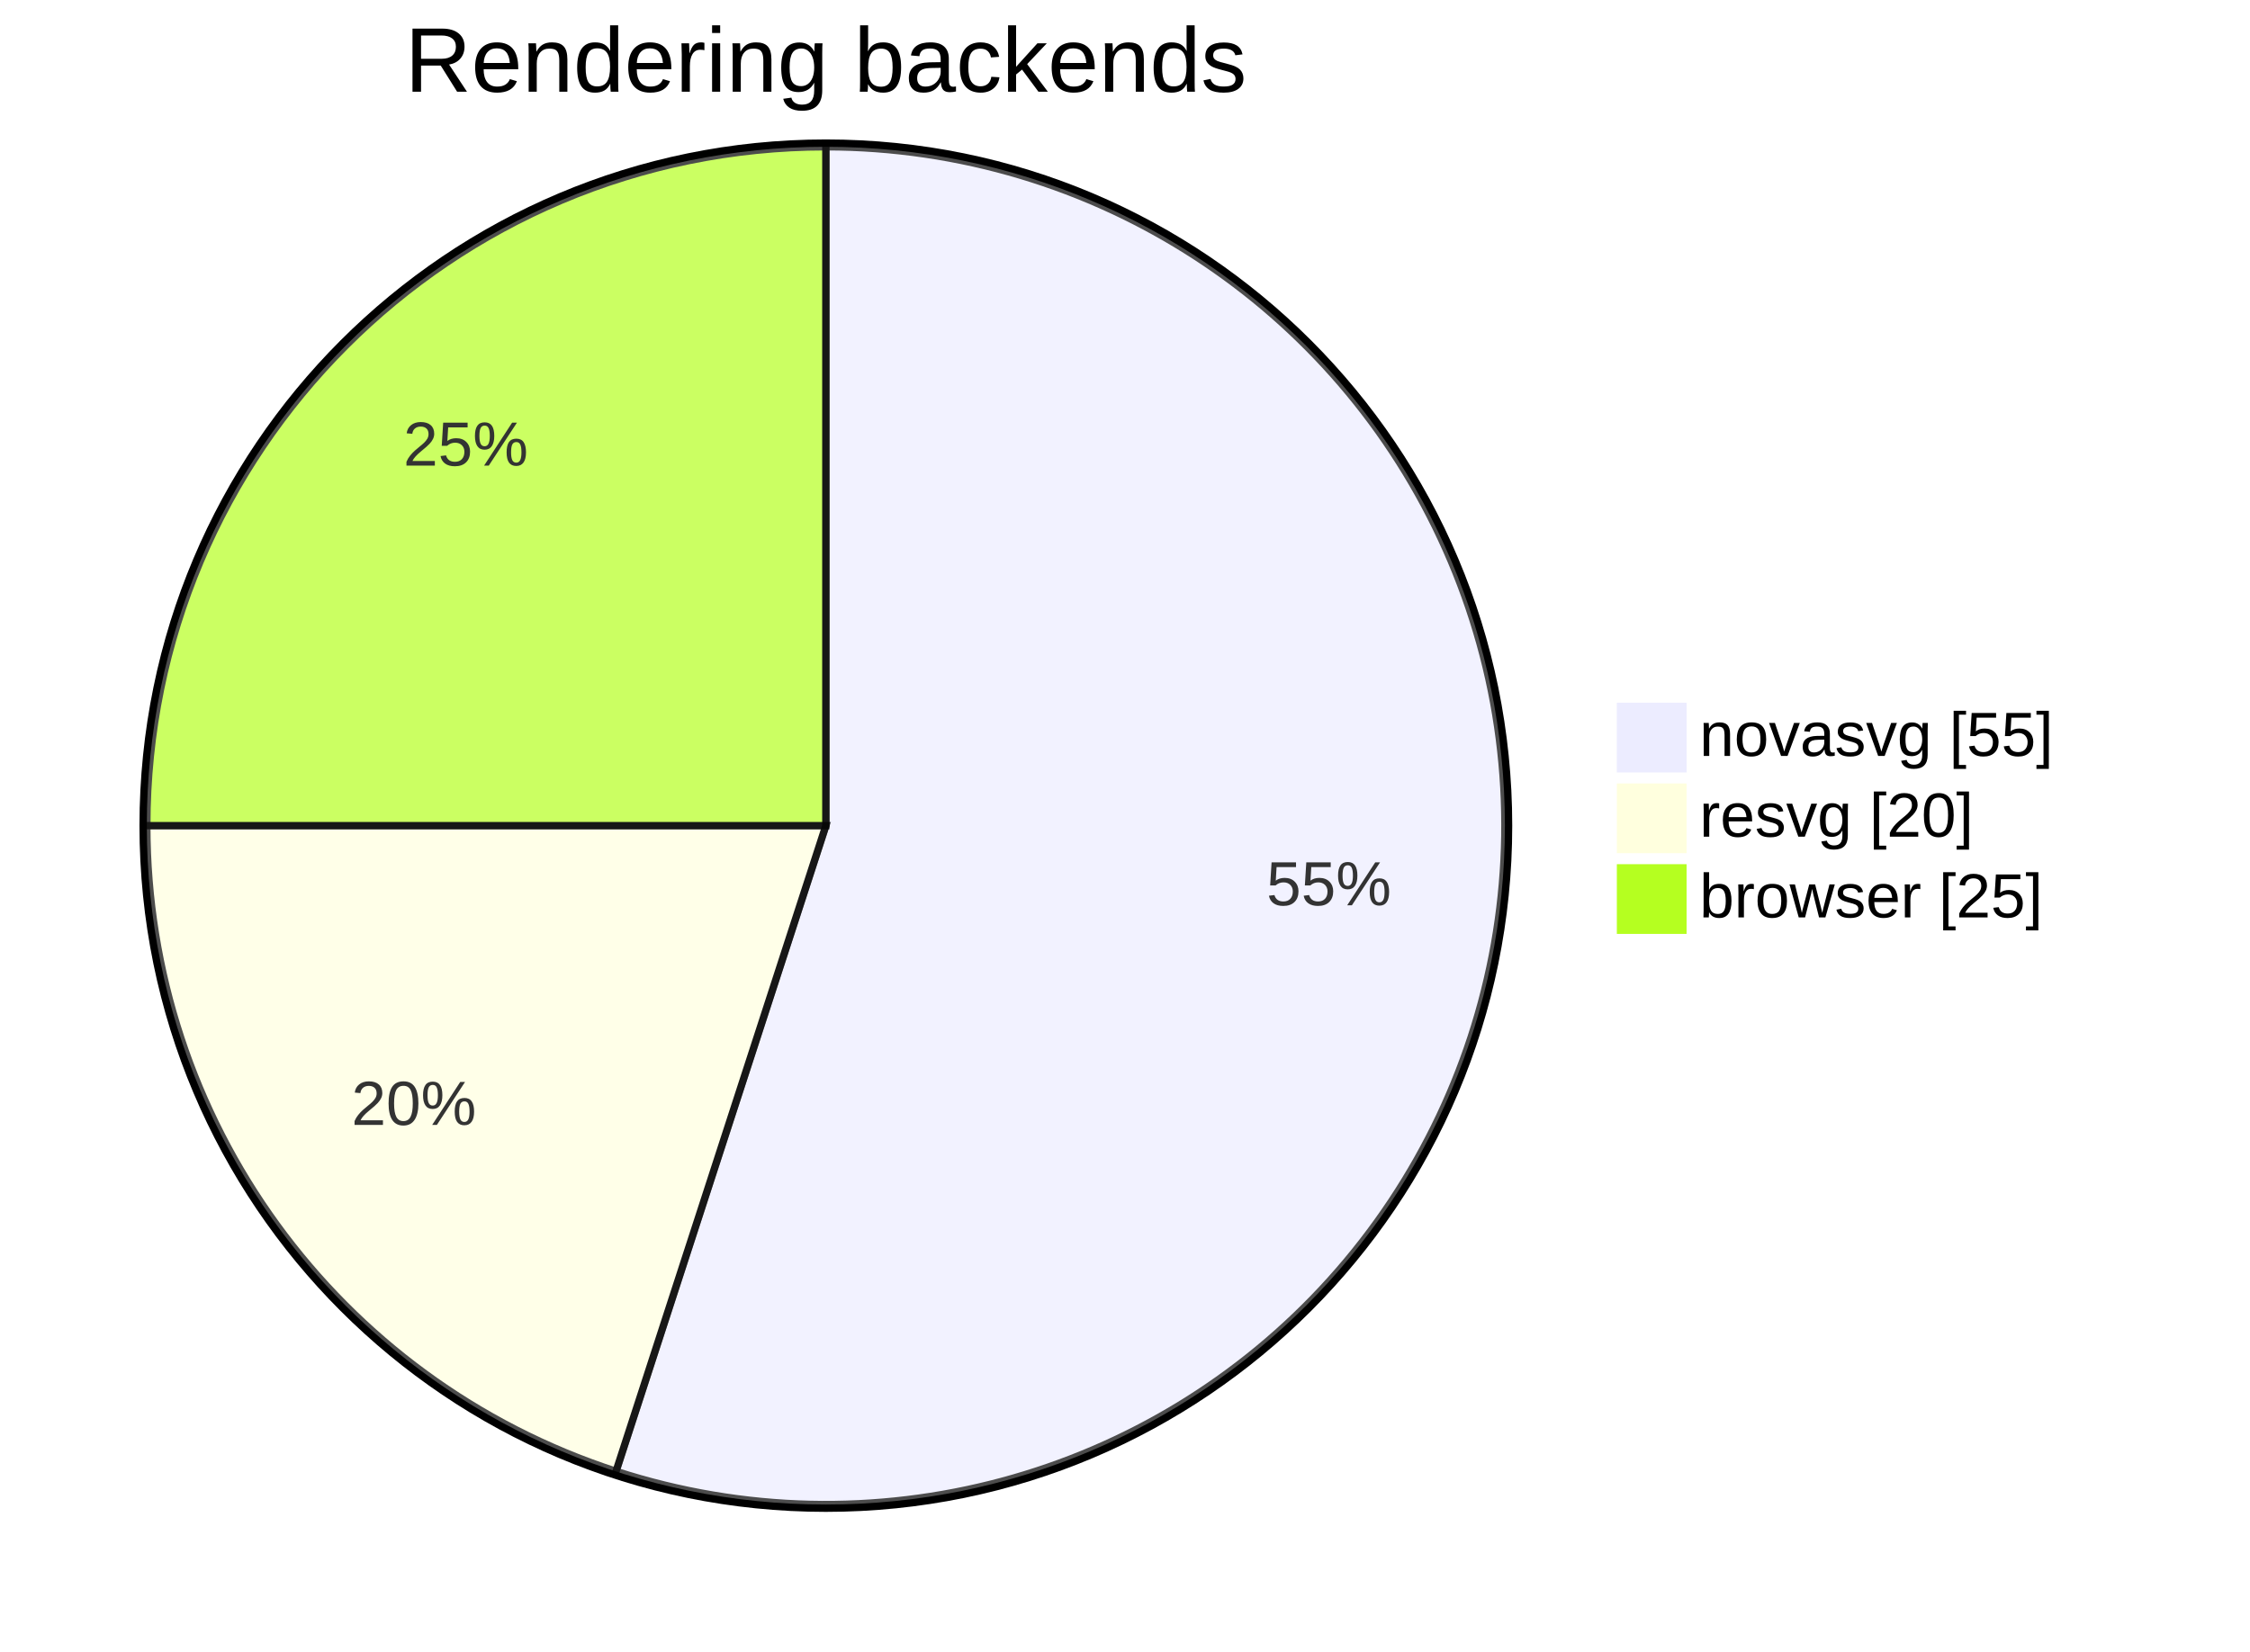
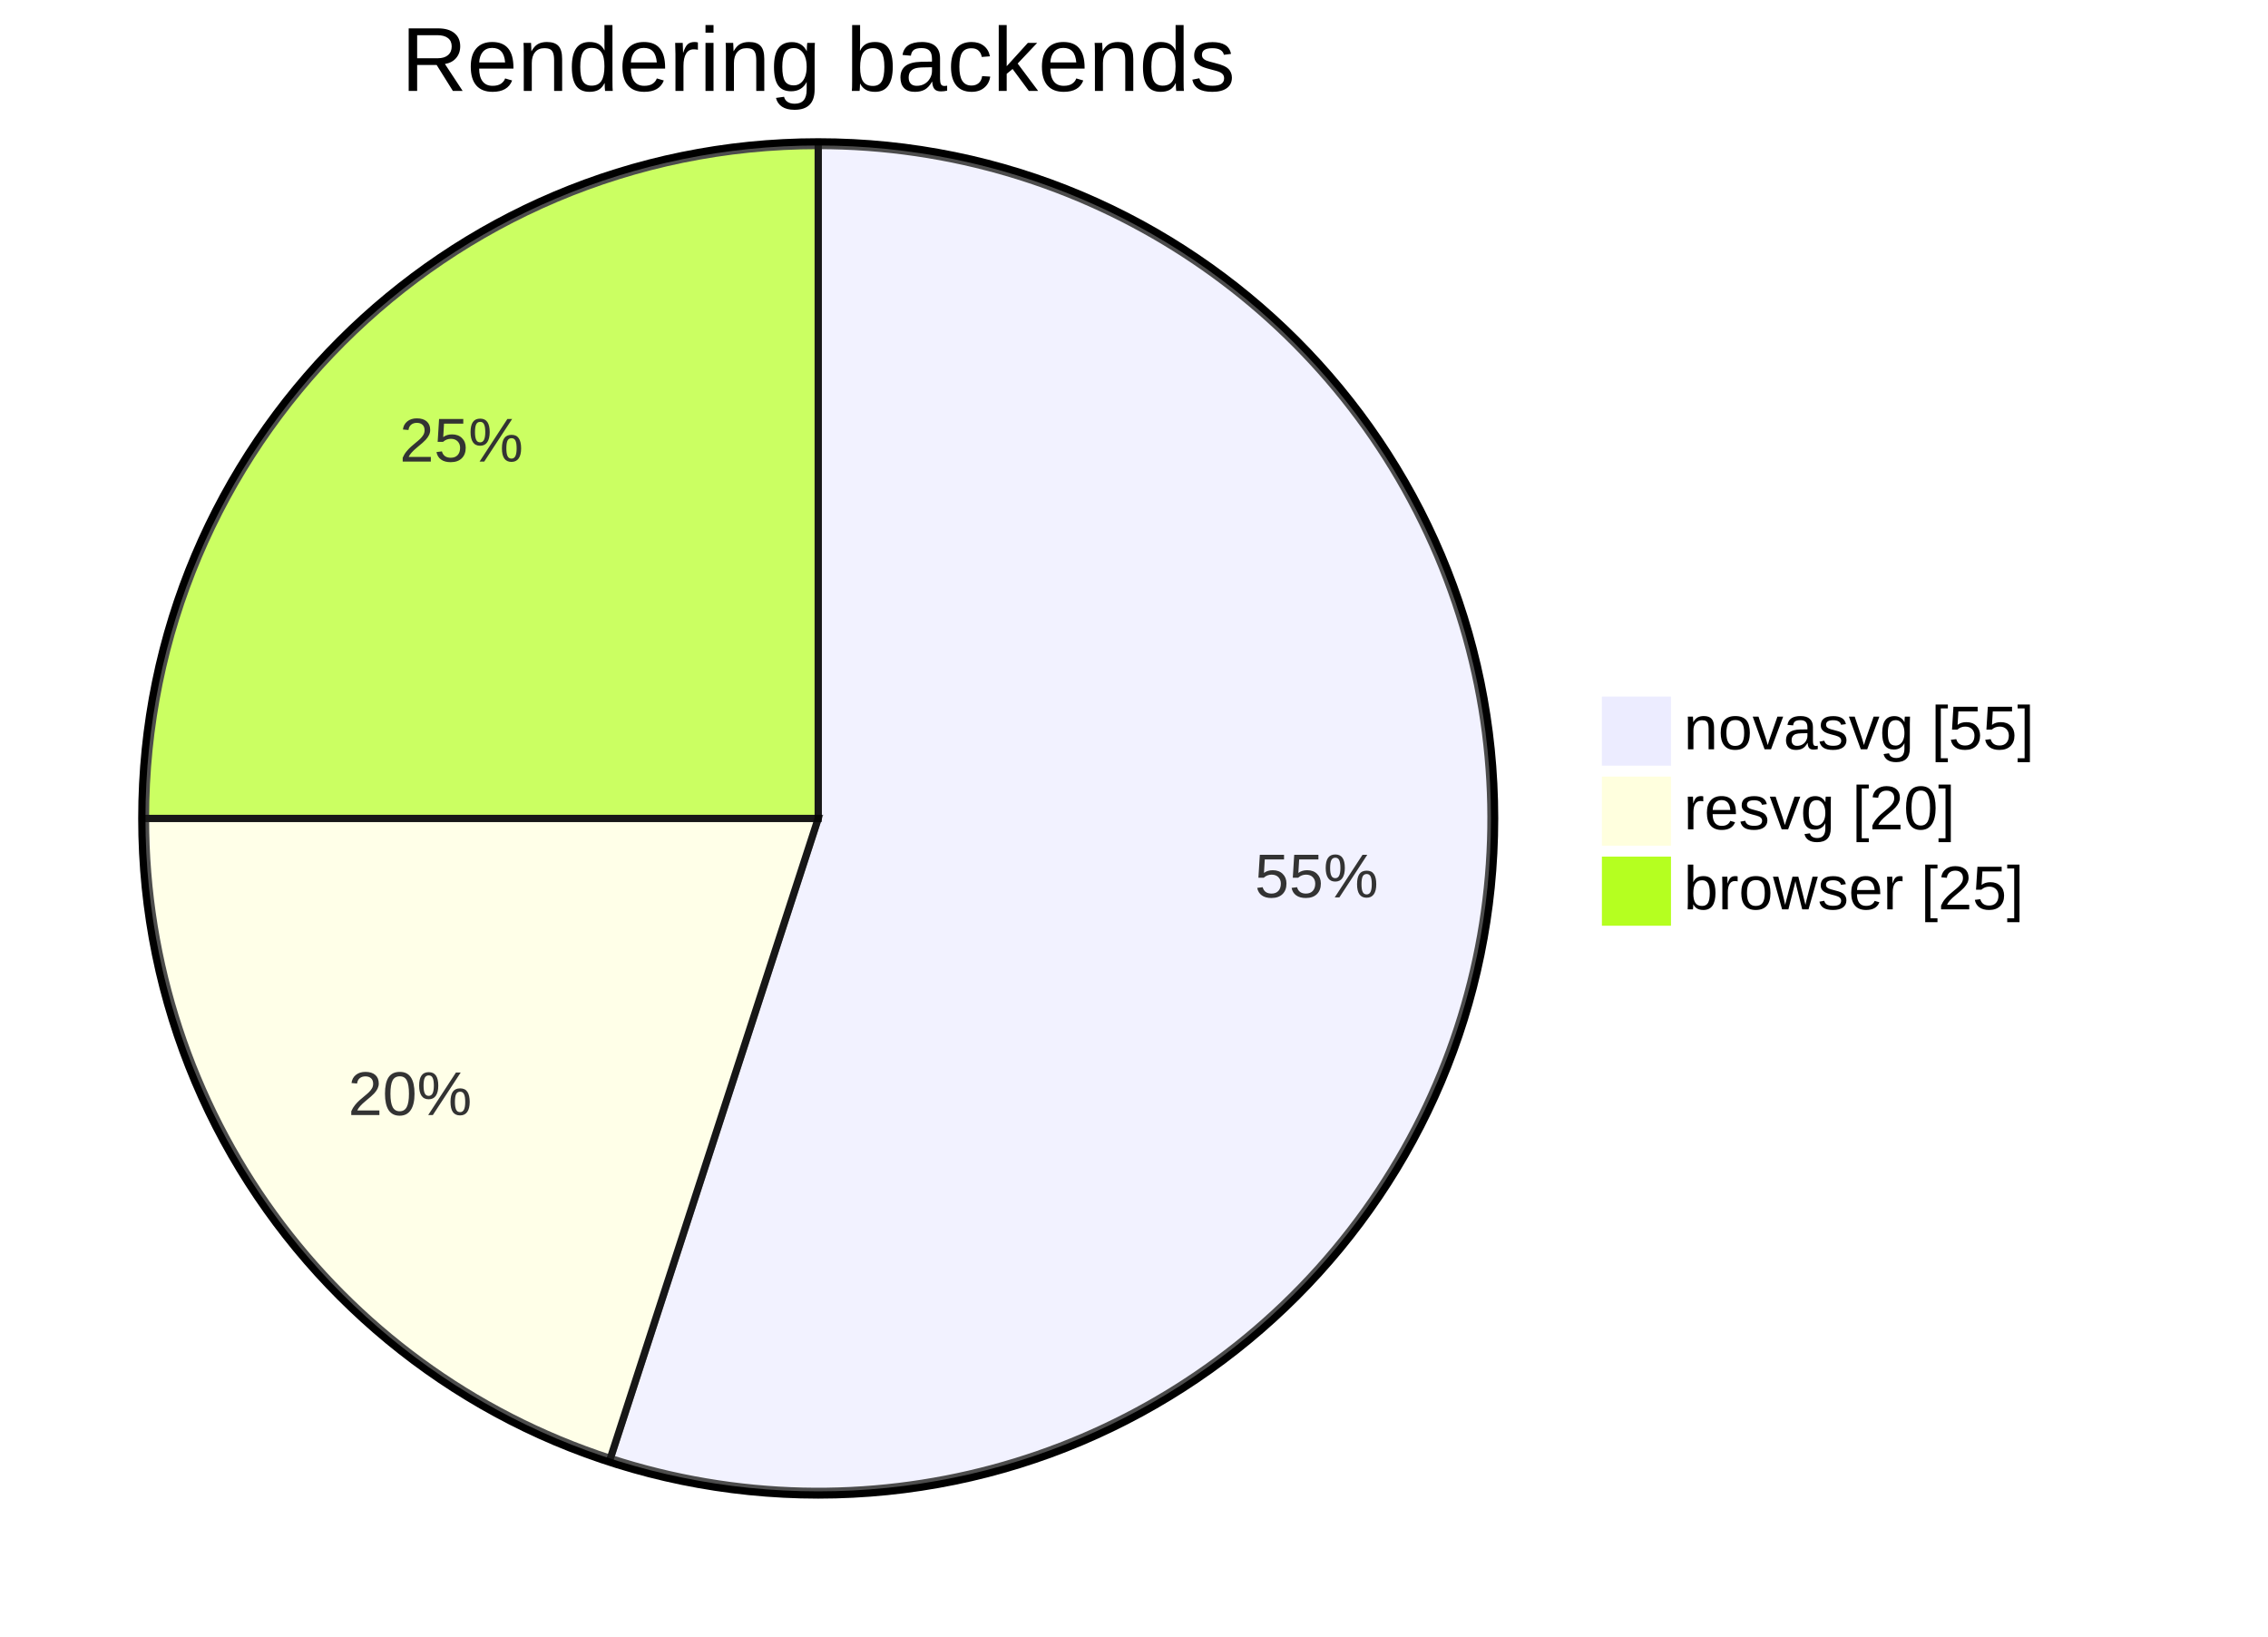
- <svg xmlns="http://www.w3.org/2000/svg" id="my-svg" width="100%" viewBox="0 0 613 450" style="max-width: 613px; background-color: white;" role="graphics-document document" aria-roledescription="pie">
+ <svg xmlns="http://www.w3.org/2000/svg" id="my-svg" width="100%" viewBox="0 0 623.672 450" style="max-width: 623.672px; background-color: transparent;" role="graphics-document document" aria-roledescription="pie">
  <style>#my-svg{font-family:"trebuchet ms",verdana,arial,sans-serif;font-size:16px;fill:#333;}@keyframes edge-animation-frame{from{stroke-dashoffset:0;}}@keyframes dash{to{stroke-dashoffset:0;}}#my-svg .edge-animation-slow{stroke-dasharray:9,5!important;stroke-dashoffset:900;animation:dash 50s linear infinite;stroke-linecap:round;}#my-svg .edge-animation-fast{stroke-dasharray:9,5!important;stroke-dashoffset:900;animation:dash 20s linear infinite;stroke-linecap:round;}#my-svg .error-icon{fill:#552222;}#my-svg .error-text{fill:#552222;stroke:#552222;}#my-svg .edge-thickness-normal{stroke-width:1px;}#my-svg .edge-thickness-thick{stroke-width:3.5px;}#my-svg .edge-pattern-solid{stroke-dasharray:0;}#my-svg .edge-thickness-invisible{stroke-width:0;fill:none;}#my-svg .edge-pattern-dashed{stroke-dasharray:3;}#my-svg .edge-pattern-dotted{stroke-dasharray:2;}#my-svg .marker{fill:#333333;stroke:#333333;}#my-svg .marker.cross{stroke:#333333;}#my-svg svg{font-family:"trebuchet ms",verdana,arial,sans-serif;font-size:16px;}#my-svg p{margin:0;}#my-svg .pieCircle{stroke:black;stroke-width:2px;opacity:0.7;}#my-svg .pieCircle.highlighted{scale:1.05;opacity:1;}#my-svg .pieCircle.highlightedOnHover:hover{transition-duration:250ms;scale:1.05;opacity:1;}#my-svg .pieOuterCircle{stroke:black;stroke-width:2px;fill:none;}#my-svg .pieTitleText{text-anchor:middle;font-size:25px;fill:black;font-family:"trebuchet ms",verdana,arial,sans-serif;}#my-svg .slice{font-family:"trebuchet ms",verdana,arial,sans-serif;fill:#333;font-size:17px;}#my-svg .legend text{fill:black;font-family:"trebuchet ms",verdana,arial,sans-serif;font-size:17px;}#my-svg .node .neo-node{stroke:#9370DB;}#my-svg [data-look="neo"].node rect,#my-svg [data-look="neo"].cluster rect,#my-svg [data-look="neo"].node polygon{stroke:#9370DB;filter:drop-shadow(1px 2px 2px rgba(185, 185, 185, 1));}#my-svg [data-look="neo"].swimlane.cluster rect{filter:none;}#my-svg [data-look="neo"].node path{stroke:#9370DB;stroke-width:1px;}#my-svg [data-look="neo"].node .outer-path{filter:drop-shadow(1px 2px 2px rgba(185, 185, 185, 1));}#my-svg [data-look="neo"].node .neo-line path{stroke:#9370DB;filter:none;}#my-svg [data-look="neo"].node circle{stroke:#9370DB;filter:drop-shadow(1px 2px 2px rgba(185, 185, 185, 1));}#my-svg [data-look="neo"].node circle .state-start{fill:#000000;}#my-svg [data-look="neo"].icon-shape .icon{fill:#9370DB;filter:drop-shadow(1px 2px 2px rgba(185, 185, 185, 1));}#my-svg [data-look="neo"].icon-shape .icon-neo path{stroke:#9370DB;filter:drop-shadow(1px 2px 2px rgba(185, 185, 185, 1));}#my-svg :root{--mermaid-font-family:"trebuchet ms",verdana,arial,sans-serif;}</style>
  <g />
  <g transform="translate(225,225)">
    <g>
      <circle cx="0" cy="0" r="186" class="pieOuterCircle" />
      <path d="M0,-185A185,185,0,1,1,-57.168,175.945L0,0Z" fill="#ECECFF" class="pieCircle" />
      <path d="M-57.168,175.945A185,185,0,0,1,-185,0L0,0Z" fill="#ffffde" class="pieCircle" />
      <path d="M-185,0A185,185,0,0,1,0,-185L0,0Z" fill="hsl(80, 100%, 56.275%)" class="pieCircle" />
      <text transform="translate(137.0418,21.70528)" class="slice" style="text-anchor: middle;">55%</text>
      <text transform="translate(-112.2511,81.5552)" class="slice" style="text-anchor: middle;">20%</text>
      <text transform="translate(-98.11107,-98.11107)" class="slice" style="text-anchor: middle;">25%</text>
    </g>
    <text x="0" y="-200" class="pieTitleText">Rendering backends</text>
    <g class="legend" transform="translate(216,-33)">
      <rect width="18" height="18" style="fill: rgb(236, 236, 255); stroke: rgb(236, 236, 255);" />
      <text x="22" y="14">novasvg [55]</text>
    </g>
    <g class="legend" transform="translate(216,-11)">
      <rect width="18" height="18" style="fill: rgb(255, 255, 222); stroke: rgb(255, 255, 222);" />
      <text x="22" y="14">resvg [20]</text>
    </g>
    <g class="legend" transform="translate(216,11)">
      <rect width="18" height="18" style="fill: rgb(181, 255, 32); stroke: rgb(181, 255, 32);" />
      <text x="22" y="14">browser [25]</text>
    </g>
  </g>
</svg>
